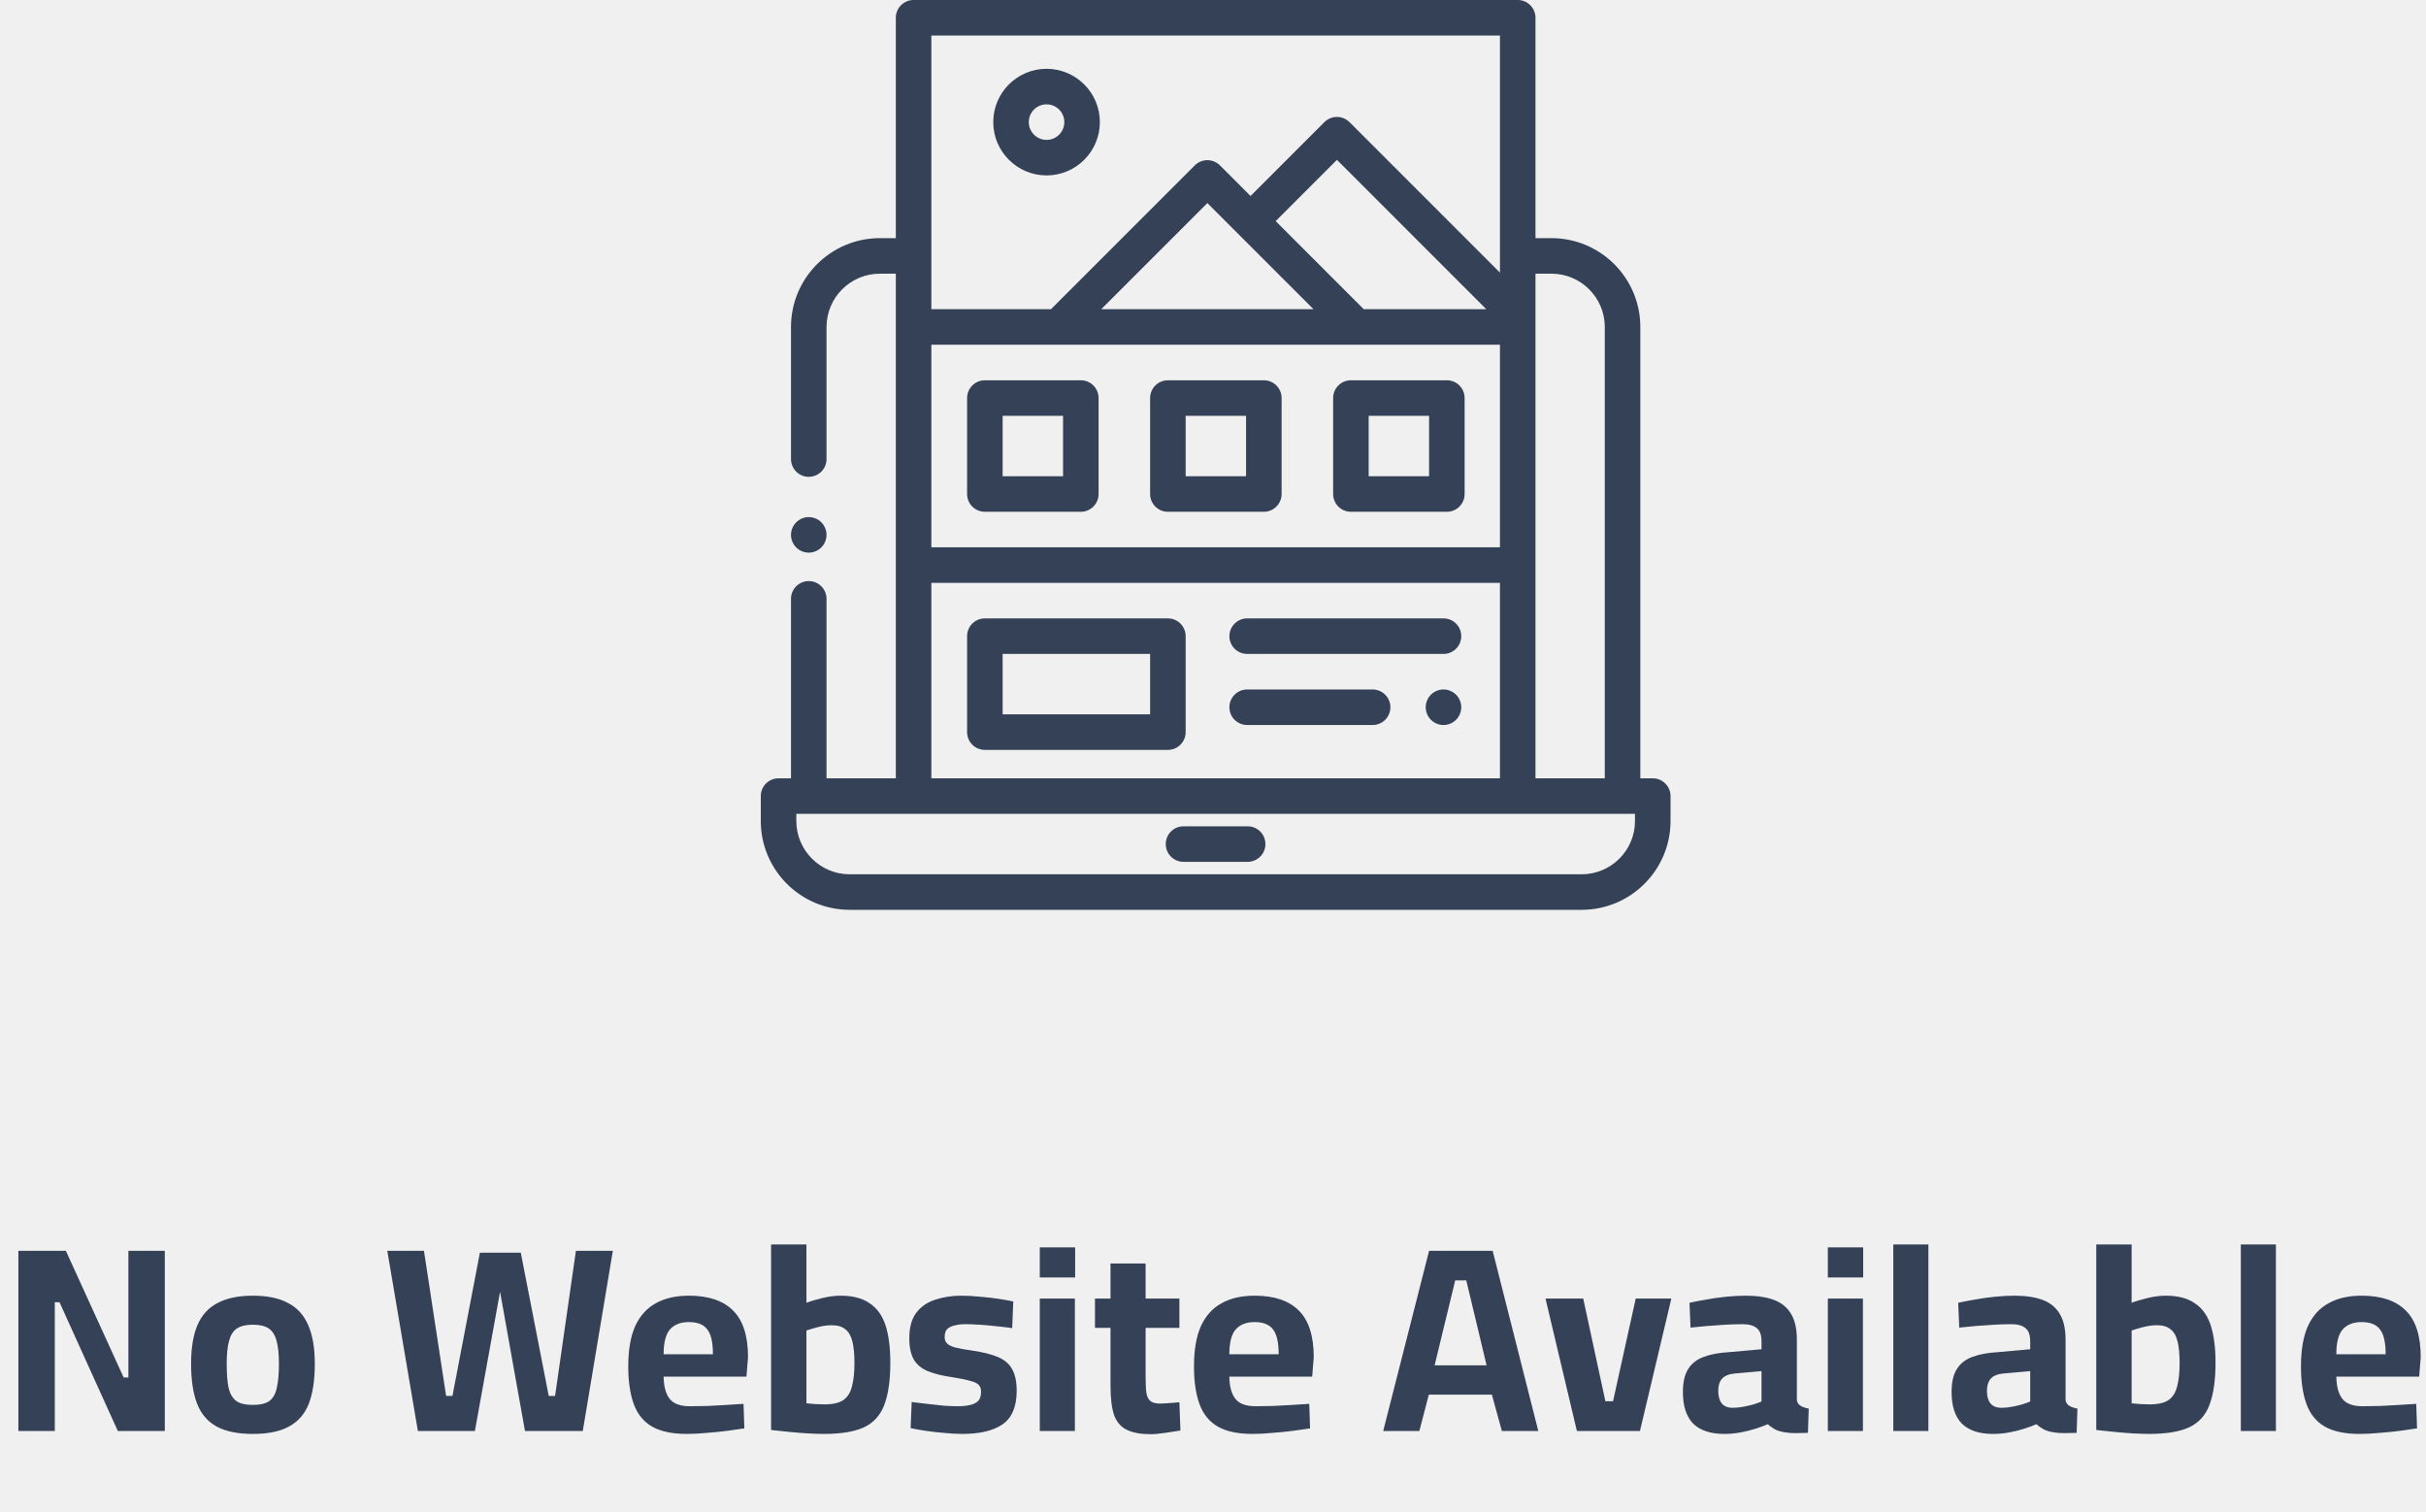
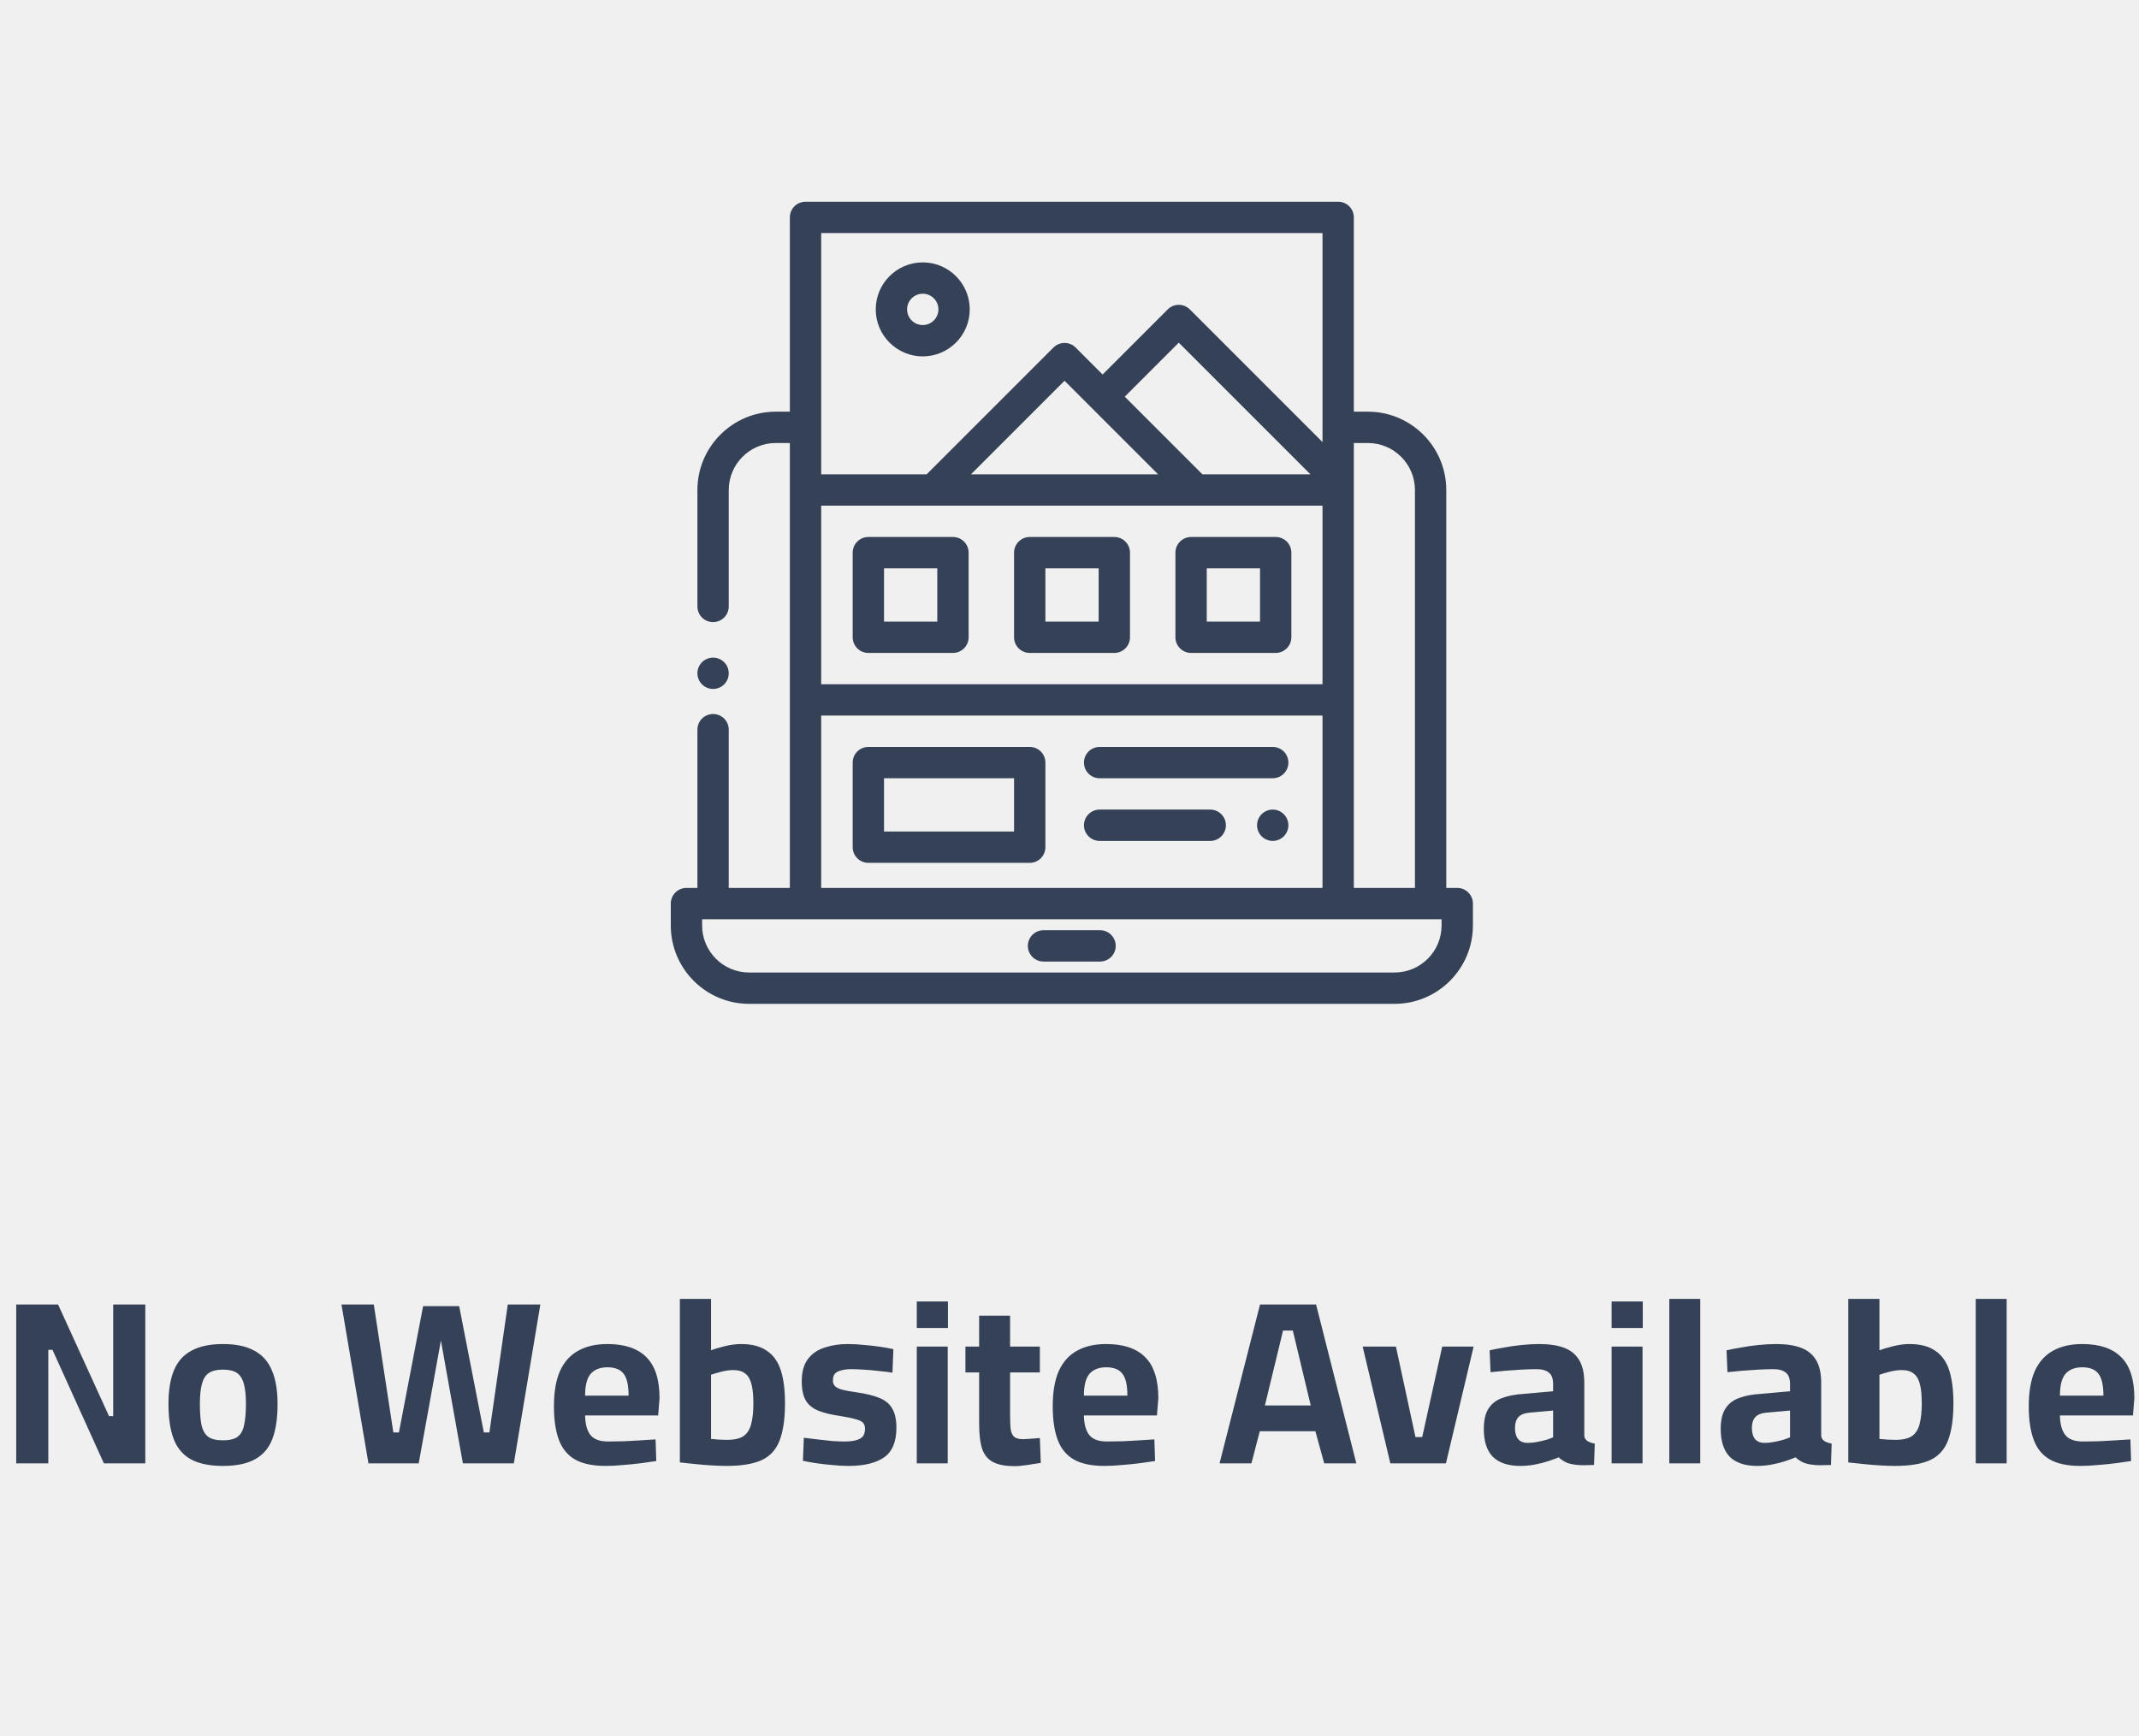
- <svg xmlns="http://www.w3.org/2000/svg" width="456" height="284" viewBox="0 0 456 284" fill="none">
+ <svg xmlns="http://www.w3.org/2000/svg" width="350" height="284" viewBox="0 0 456 284" fill="none">
  <path d="M3.456 268.96V235.093H12.381L23.24 258.894H24.133V235.093H30.975V268.96H22.149L11.191 244.762H10.299V268.96H3.456ZM47.52 269.505C44.71 269.505 42.446 269.043 40.727 268.117C39.041 267.191 37.818 265.77 37.058 263.853C36.297 261.902 35.917 259.39 35.917 256.316C35.917 253.341 36.314 250.928 37.107 249.076C37.901 247.192 39.157 245.804 40.876 244.911C42.595 243.986 44.809 243.523 47.52 243.523C50.264 243.523 52.479 243.986 54.164 244.911C55.883 245.804 57.14 247.192 57.933 249.076C58.759 250.928 59.173 253.341 59.173 256.316C59.173 259.39 58.792 261.902 58.032 263.853C57.272 265.77 56.032 267.191 54.313 268.117C52.627 269.043 50.363 269.505 47.52 269.505ZM47.52 264.051C48.908 264.051 49.95 263.803 50.644 263.307C51.338 262.778 51.801 261.952 52.032 260.828C52.297 259.671 52.429 258.167 52.429 256.316C52.429 254.498 52.28 253.06 51.983 252.002C51.685 250.911 51.189 250.134 50.495 249.671C49.801 249.209 48.809 248.977 47.52 248.977C46.264 248.977 45.272 249.209 44.545 249.671C43.851 250.134 43.355 250.911 43.057 252.002C42.76 253.06 42.611 254.498 42.611 256.316C42.611 258.167 42.727 259.671 42.958 260.828C43.223 261.952 43.702 262.778 44.396 263.307C45.09 263.803 46.132 264.051 47.52 264.051ZM78.549 268.96L72.797 235.093H79.689L83.854 262.365H85.044L90.201 235.441H97.887L103.143 262.365H104.333L108.25 235.093H115.192L109.539 268.96H98.68L93.87 242.085H94.118L89.259 268.96H78.549ZM129.097 269.505C126.354 269.505 124.172 269.043 122.552 268.117C120.965 267.191 119.825 265.786 119.131 263.902C118.437 262.018 118.09 259.654 118.09 256.812C118.09 253.737 118.519 251.225 119.379 249.275C120.271 247.324 121.56 245.886 123.246 244.961C124.932 244.002 127.015 243.523 129.494 243.523C133.163 243.523 135.924 244.448 137.775 246.3C139.659 248.151 140.601 251.076 140.601 255.076L140.304 258.745H124.734C124.767 260.597 125.147 261.985 125.874 262.911C126.602 263.836 127.858 264.299 129.643 264.299C130.668 264.299 131.791 264.282 133.015 264.249C134.238 264.183 135.444 264.117 136.634 264.051C137.857 263.985 138.899 263.919 139.758 263.853L139.907 268.464C139.08 268.596 138.039 268.745 136.783 268.91C135.527 269.076 134.221 269.208 132.866 269.307C131.544 269.439 130.287 269.505 129.097 269.505ZM124.734 254.531H134.006C134.006 252.283 133.643 250.713 132.915 249.82C132.221 248.928 131.081 248.481 129.494 248.481C127.94 248.481 126.75 248.944 125.924 249.87C125.131 250.795 124.734 252.349 124.734 254.531ZM154.903 269.505C154.077 269.505 153.069 269.472 151.879 269.406C150.689 269.34 149.465 269.241 148.209 269.109C146.986 268.976 145.895 268.861 144.937 268.762V233.903H151.581V244.862C152.341 244.564 153.333 244.267 154.556 243.969C155.779 243.672 156.92 243.523 157.977 243.523C160.291 243.523 162.126 244.002 163.481 244.961C164.87 245.886 165.861 247.275 166.457 249.126C167.052 250.977 167.349 253.308 167.349 256.117C167.349 259.423 166.969 262.068 166.209 264.051C165.481 266.001 164.209 267.406 162.391 268.266C160.572 269.092 158.077 269.505 154.903 269.505ZM154.953 263.952C156.573 263.952 157.779 263.671 158.573 263.109C159.366 262.514 159.895 261.638 160.159 260.481C160.457 259.324 160.605 257.902 160.605 256.217C160.605 254.498 160.473 253.126 160.209 252.101C159.944 251.043 159.498 250.283 158.87 249.82C158.275 249.324 157.432 249.076 156.341 249.076C155.515 249.076 154.655 249.192 153.763 249.423C152.87 249.655 152.143 249.87 151.581 250.068V263.753C152.077 263.787 152.655 263.836 153.317 263.902C153.978 263.935 154.523 263.952 154.953 263.952ZM180.884 269.505C179.793 269.505 178.62 269.439 177.364 269.307C176.141 269.208 174.984 269.076 173.893 268.91C172.835 268.745 171.926 268.58 171.166 268.414L171.364 263.506C172.223 263.605 173.182 263.72 174.24 263.853C175.331 263.985 176.388 264.101 177.413 264.2C178.471 264.266 179.331 264.299 179.992 264.299C180.983 264.299 181.793 264.216 182.421 264.051C183.082 263.886 183.578 263.621 183.909 263.258C184.239 262.861 184.405 262.299 184.405 261.572C184.405 261.01 184.256 260.58 183.958 260.283C183.694 259.985 183.165 259.737 182.372 259.539C181.611 259.307 180.487 259.076 179 258.845C177.149 258.58 175.612 258.2 174.389 257.704C173.199 257.208 172.323 256.481 171.761 255.522C171.199 254.531 170.918 253.192 170.918 251.506C170.918 249.457 171.364 247.853 172.256 246.696C173.149 245.539 174.339 244.729 175.827 244.267C177.314 243.771 178.934 243.523 180.686 243.523C181.843 243.523 183.033 243.589 184.256 243.721C185.479 243.82 186.636 243.953 187.727 244.118C188.818 244.283 189.727 244.448 190.454 244.614L190.256 249.622C189.429 249.49 188.471 249.374 187.38 249.275C186.289 249.142 185.198 249.043 184.107 248.977C183.049 248.911 182.157 248.878 181.43 248.878C180.669 248.878 179.992 248.961 179.397 249.126C178.802 249.258 178.339 249.49 178.008 249.82C177.711 250.151 177.562 250.647 177.562 251.308C177.562 251.77 177.694 252.151 177.959 252.448C178.223 252.746 178.719 253.01 179.446 253.241C180.207 253.44 181.297 253.638 182.719 253.837C184.768 254.134 186.405 254.547 187.628 255.076C188.851 255.605 189.727 256.365 190.256 257.357C190.818 258.349 191.099 259.688 191.099 261.373C191.099 264.382 190.206 266.497 188.421 267.72C186.669 268.91 184.157 269.505 180.884 269.505ZM195.443 268.96V244.068H202.038V268.96H195.443ZM195.443 240.101V234.449H202.087V240.101H195.443ZM216.275 269.555C214.457 269.555 212.986 269.29 211.862 268.762C210.738 268.233 209.929 267.324 209.433 266.034C208.97 264.712 208.738 262.877 208.738 260.53V249.572H205.813V244.068H208.738V237.473H215.333V244.068H221.68V249.572H215.333V258.795C215.333 260.084 215.383 261.092 215.482 261.82C215.614 262.547 215.879 263.059 216.275 263.357C216.672 263.654 217.284 263.803 218.11 263.803C218.341 263.803 218.689 263.787 219.151 263.753C219.614 263.72 220.077 263.687 220.54 263.654C221.002 263.621 221.383 263.588 221.68 263.555L221.878 268.861C221.085 268.993 220.126 269.142 219.003 269.307C217.912 269.472 217.003 269.555 216.275 269.555ZM235.434 269.505C232.69 269.505 230.508 269.043 228.889 268.117C227.302 267.191 226.161 265.786 225.467 263.902C224.773 262.018 224.426 259.654 224.426 256.812C224.426 253.737 224.856 251.225 225.715 249.275C226.608 247.324 227.897 245.886 229.583 244.961C231.269 244.002 233.351 243.523 235.83 243.523C239.5 243.523 242.26 244.448 244.111 246.3C245.995 248.151 246.937 251.076 246.937 255.076L246.64 258.745H231.07C231.103 260.597 231.483 261.985 232.211 262.911C232.938 263.836 234.194 264.299 235.979 264.299C237.004 264.299 238.128 264.282 239.351 264.249C240.574 264.183 241.781 264.117 242.971 264.051C244.194 263.985 245.235 263.919 246.095 263.853L246.243 268.464C245.417 268.596 244.376 268.745 243.119 268.91C241.863 269.076 240.558 269.208 239.202 269.307C237.88 269.439 236.624 269.505 235.434 269.505ZM231.07 254.531H240.343C240.343 252.283 239.979 250.713 239.252 249.82C238.558 248.928 237.417 248.481 235.83 248.481C234.277 248.481 233.087 248.944 232.26 249.87C231.467 250.795 231.07 252.349 231.07 254.531ZM259.989 268.96L268.617 235.093H280.566L289.145 268.96H282.302L280.418 262.117H268.567L266.782 268.96H259.989ZM269.658 256.613H279.426L275.608 240.647H273.525L269.658 256.613ZM296.399 268.96L290.499 244.068H297.589L301.754 263.357H303.192L307.457 244.068H314.151L308.25 268.96H296.399ZM324.109 269.505C321.531 269.505 319.58 268.861 318.258 267.572C316.969 266.249 316.324 264.266 316.324 261.621C316.324 259.77 316.655 258.332 317.316 257.307C317.977 256.25 318.952 255.489 320.241 255.027C321.564 254.531 323.167 254.233 325.051 254.134L331.1 253.589V252.101C331.1 250.911 330.803 250.085 330.208 249.622C329.613 249.126 328.737 248.878 327.58 248.878C326.654 248.878 325.58 248.911 324.357 248.977C323.167 249.043 321.977 249.126 320.787 249.225C319.63 249.324 318.622 249.423 317.762 249.523L317.564 244.862C318.423 244.663 319.448 244.465 320.638 244.267C321.861 244.035 323.134 243.853 324.456 243.721C325.778 243.589 327.001 243.523 328.125 243.523C330.241 243.523 332.01 243.787 333.431 244.316C334.852 244.845 335.927 245.721 336.654 246.944C337.381 248.134 337.745 249.754 337.745 251.804V263.158C337.811 263.621 338.059 263.985 338.489 264.249C338.918 264.481 339.414 264.646 339.976 264.745L339.827 269.307C339.034 269.34 338.257 269.357 337.497 269.357C336.737 269.357 336.092 269.307 335.563 269.208C334.803 269.109 334.142 268.91 333.58 268.613C333.051 268.315 332.621 268.001 332.291 267.671C331.762 267.902 331.051 268.167 330.158 268.464C329.266 268.762 328.291 269.009 327.233 269.208C326.208 269.406 325.167 269.505 324.109 269.505ZM325.696 264.596C326.324 264.596 326.985 264.53 327.679 264.398C328.373 264.266 329.018 264.117 329.613 263.952C330.241 263.753 330.737 263.572 331.1 263.406V257.704L326.043 258.15C324.952 258.25 324.159 258.58 323.663 259.142C323.2 259.671 322.969 260.431 322.969 261.423C322.969 262.415 323.183 263.192 323.613 263.753C324.076 264.315 324.77 264.596 325.696 264.596ZM343.568 268.96V244.068H350.163V268.96H343.568ZM343.568 240.101V234.449H350.212V240.101H343.568ZM355.872 268.96V233.903H362.467V268.96H355.872ZM374.614 269.505C372.036 269.505 370.085 268.861 368.763 267.572C367.474 266.249 366.829 264.266 366.829 261.621C366.829 259.77 367.16 258.332 367.821 257.307C368.482 256.25 369.457 255.489 370.746 255.027C372.069 254.531 373.672 254.233 375.556 254.134L381.605 253.589V252.101C381.605 250.911 381.308 250.085 380.713 249.622C380.118 249.126 379.242 248.878 378.085 248.878C377.159 248.878 376.085 248.911 374.862 248.977C373.672 249.043 372.482 249.126 371.292 249.225C370.135 249.324 369.127 249.423 368.267 249.523L368.069 244.862C368.928 244.663 369.953 244.465 371.143 244.267C372.366 244.035 373.639 243.853 374.961 243.721C376.283 243.589 377.506 243.523 378.63 243.523C380.746 243.523 382.514 243.787 383.936 244.316C385.357 244.845 386.432 245.721 387.159 246.944C387.886 248.134 388.25 249.754 388.25 251.804V263.158C388.316 263.621 388.564 263.985 388.994 264.249C389.423 264.481 389.919 264.646 390.481 264.745L390.332 269.307C389.539 269.34 388.762 269.357 388.002 269.357C387.242 269.357 386.597 269.307 386.068 269.208C385.308 269.109 384.647 268.91 384.085 268.613C383.556 268.315 383.126 268.001 382.795 267.671C382.267 267.902 381.556 268.167 380.663 268.464C379.771 268.762 378.796 269.009 377.738 269.208C376.713 269.406 375.672 269.505 374.614 269.505ZM376.201 264.596C376.829 264.596 377.49 264.53 378.184 264.398C378.878 264.266 379.523 264.117 380.118 263.952C380.746 263.753 381.242 263.572 381.605 263.406V257.704L376.548 258.15C375.457 258.25 374.664 258.58 374.168 259.142C373.705 259.671 373.473 260.431 373.473 261.423C373.473 262.415 373.688 263.192 374.118 263.753C374.581 264.315 375.275 264.596 376.201 264.596ZM403.99 269.505C403.163 269.505 402.155 269.472 400.965 269.406C399.775 269.34 398.552 269.241 397.296 269.109C396.073 268.976 394.982 268.861 394.023 268.762V233.903H400.668V244.862C401.428 244.564 402.42 244.267 403.643 243.969C404.866 243.672 406.006 243.523 407.064 243.523C409.378 243.523 411.213 244.002 412.568 244.961C413.956 245.886 414.948 247.275 415.543 249.126C416.138 250.977 416.436 253.308 416.436 256.117C416.436 259.423 416.056 262.068 415.295 264.051C414.568 266.001 413.295 267.406 411.477 268.266C409.659 269.092 407.163 269.505 403.99 269.505ZM404.039 263.952C405.659 263.952 406.866 263.671 407.659 263.109C408.453 262.514 408.981 261.638 409.246 260.481C409.543 259.324 409.692 257.902 409.692 256.217C409.692 254.498 409.56 253.126 409.295 252.101C409.031 251.043 408.585 250.283 407.957 249.82C407.362 249.324 406.519 249.076 405.428 249.076C404.601 249.076 403.742 249.192 402.849 249.423C401.957 249.655 401.23 249.87 400.668 250.068V263.753C401.164 263.787 401.742 263.836 402.403 263.902C403.064 263.935 403.61 263.952 404.039 263.952ZM421.194 268.96V233.903H427.789V268.96H421.194ZM443.506 269.505C440.763 269.505 438.581 269.043 436.961 268.117C435.374 267.191 434.234 265.786 433.54 263.902C432.846 262.018 432.498 259.654 432.498 256.812C432.498 253.737 432.928 251.225 433.788 249.275C434.68 247.324 435.969 245.886 437.655 244.961C439.341 244.002 441.424 243.523 443.903 243.523C447.572 243.523 450.333 244.448 452.184 246.3C454.068 248.151 455.01 251.076 455.01 255.076L454.713 258.745H439.143C439.176 260.597 439.556 261.985 440.283 262.911C441.011 263.836 442.267 264.299 444.052 264.299C445.077 264.299 446.2 264.282 447.424 264.249C448.647 264.183 449.853 264.117 451.043 264.051C452.266 263.985 453.308 263.919 454.167 263.853L454.316 268.464C453.489 268.596 452.448 268.745 451.192 268.91C449.936 269.076 448.63 269.208 447.275 269.307C445.953 269.439 444.696 269.505 443.506 269.505ZM439.143 254.531H448.415C448.415 252.283 448.052 250.713 447.324 249.82C446.63 248.928 445.49 248.481 443.903 248.481C442.349 248.481 441.159 248.944 440.333 249.87C439.54 250.795 439.143 252.349 439.143 254.531Z" fill="#344156" />
  <g clip-path="url(#clip0_2894_7982)">
    <path d="M271.956 71.473H253.92C252.076 71.473 250.581 72.968 250.581 74.812V92.848C250.581 94.692 252.076 96.188 253.92 96.188H271.956C273.8 96.188 275.295 94.692 275.295 92.848V74.812C275.295 72.968 273.8 71.473 271.956 71.473ZM268.616 89.508H257.26V78.152H268.616V89.508Z" fill="#344156" />
    <path d="M237.555 71.473H219.52C217.676 71.473 216.18 72.968 216.18 74.812V92.848C216.18 94.692 217.676 96.188 219.52 96.188H237.555C239.399 96.188 240.895 94.692 240.895 92.848V74.812C240.895 72.968 239.4 71.473 237.555 71.473ZM234.215 89.508H222.86V78.152H234.215V89.508Z" fill="#344156" />
    <path d="M203.155 71.473H185.12C183.275 71.473 181.78 72.968 181.78 74.812V92.848C181.78 94.692 183.275 96.188 185.12 96.188H203.155C204.999 96.188 206.495 94.692 206.495 92.848V74.812C206.495 72.968 204.999 71.473 203.155 71.473ZM199.815 89.508H188.459V78.152H199.815V89.508Z" fill="#344156" />
    <path d="M219.52 116.227H185.12C183.275 116.227 181.78 117.722 181.78 119.566V137.602C181.78 139.446 183.275 140.941 185.12 140.941H219.52C221.364 140.941 222.86 139.446 222.86 137.602V119.566C222.86 117.722 221.365 116.227 219.52 116.227ZM216.18 134.262H188.459V122.906H216.18V134.262Z" fill="#344156" />
    <path d="M271.323 116.227H234.424C232.58 116.227 231.084 117.722 231.084 119.566C231.084 121.411 232.58 122.906 234.424 122.906H271.323C273.168 122.906 274.663 121.411 274.663 119.566C274.663 117.722 273.168 116.227 271.323 116.227Z" fill="#344156" />
    <path d="M273.685 130.565C273.063 129.943 272.202 129.586 271.323 129.586C270.445 129.586 269.583 129.943 268.962 130.565C268.341 131.186 267.983 132.047 267.983 132.926C267.983 133.804 268.341 134.666 268.962 135.287C269.583 135.908 270.445 136.266 271.323 136.266C272.202 136.266 273.063 135.908 273.685 135.287C274.305 134.666 274.663 133.804 274.663 132.926C274.663 132.047 274.306 131.186 273.685 130.565Z" fill="#344156" />
    <path d="M258.002 129.586H234.424C232.58 129.586 231.084 131.082 231.084 132.926C231.084 134.77 232.58 136.266 234.424 136.266H258.002C259.846 136.266 261.342 134.77 261.342 132.926C261.342 131.082 259.846 129.586 258.002 129.586Z" fill="#344156" />
    <path d="M196.715 12.931C191.19 12.931 186.695 17.425 186.695 22.95C186.695 28.475 191.19 32.97 196.715 32.97C202.24 32.97 206.734 28.475 206.734 22.95C206.734 17.425 202.24 12.931 196.715 12.931ZM196.715 26.29C194.873 26.29 193.375 24.792 193.375 22.95C193.375 21.109 194.873 19.61 196.715 19.61C198.556 19.61 200.055 21.109 200.055 22.95C200.055 24.792 198.556 26.29 196.715 26.29Z" fill="#344156" />
    <path d="M310.66 146.285H308.322V61.457C308.322 52.249 300.831 44.758 291.623 44.758H288.617V3.34C288.617 1.496 287.122 0 285.277 0H171.723C169.878 0 168.383 1.496 168.383 3.34V44.758H165.377C156.169 44.758 148.678 52.249 148.678 61.457V86.279C148.678 88.123 150.173 89.619 152.018 89.619C153.862 89.619 155.357 88.123 155.357 86.279V61.457C155.357 55.932 159.852 51.438 165.377 51.438H168.383V146.285H155.357V112.553C155.357 110.708 153.862 109.213 152.018 109.213C150.173 109.213 148.678 110.708 148.678 112.553V146.285H146.34C144.496 146.285 143 147.781 143 149.625V154.301C143 163.509 150.491 171 159.699 171H297.301C306.509 171 314 163.509 314 154.301V149.625C314 147.781 312.504 146.285 310.66 146.285ZM288.617 59.302C288.617 59.301 288.617 59.3 288.617 59.299V51.438H291.623C297.148 51.438 301.643 55.932 301.643 61.457V146.285H288.617V59.302ZM175.062 6.68H281.938V51.237L253.657 22.957C253.031 22.331 252.181 21.979 251.296 21.979C250.41 21.979 249.561 22.331 248.934 22.957L235.056 36.836L229.303 31.083C227.999 29.779 225.885 29.779 224.58 31.083L197.549 58.113H175.062V6.68ZM239.779 41.559L251.296 30.042L279.367 58.113H256.334L239.779 41.559ZM246.887 58.113H206.996L226.941 38.168L246.887 58.113ZM175.062 64.793H281.938V102.867H175.062V64.793ZM175.062 109.547H281.938V146.285H175.062V109.547ZM307.32 154.301C307.32 159.826 302.826 164.32 297.301 164.32H159.699C154.174 164.32 149.68 159.826 149.68 154.301V152.965H152.468C152.494 152.965 307.32 152.965 307.32 152.965V154.301Z" fill="#344156" />
    <path d="M234.512 155.303H222.461C220.617 155.303 219.121 156.798 219.121 158.643C219.121 160.487 220.617 161.982 222.461 161.982H234.512C236.356 161.982 237.852 160.487 237.852 158.643C237.852 156.798 236.356 155.303 234.512 155.303Z" fill="#344156" />
    <path d="M154.379 98.168C153.758 97.546 152.896 97.189 152.018 97.189C151.139 97.189 150.278 97.546 149.656 98.168C149.035 98.79 148.678 99.651 148.678 100.529C148.678 101.408 149.035 102.269 149.656 102.89C150.278 103.512 151.139 103.869 152.018 103.869C152.896 103.869 153.758 103.512 154.379 102.89C155 102.269 155.357 101.408 155.357 100.529C155.357 99.651 155 98.789 154.379 98.168Z" fill="#344156" />
  </g>
  <defs>
    <clipPath id="clip0_2894_7982">
      <rect width="171" height="171" fill="white" transform="translate(143)" />
    </clipPath>
  </defs>
</svg>
